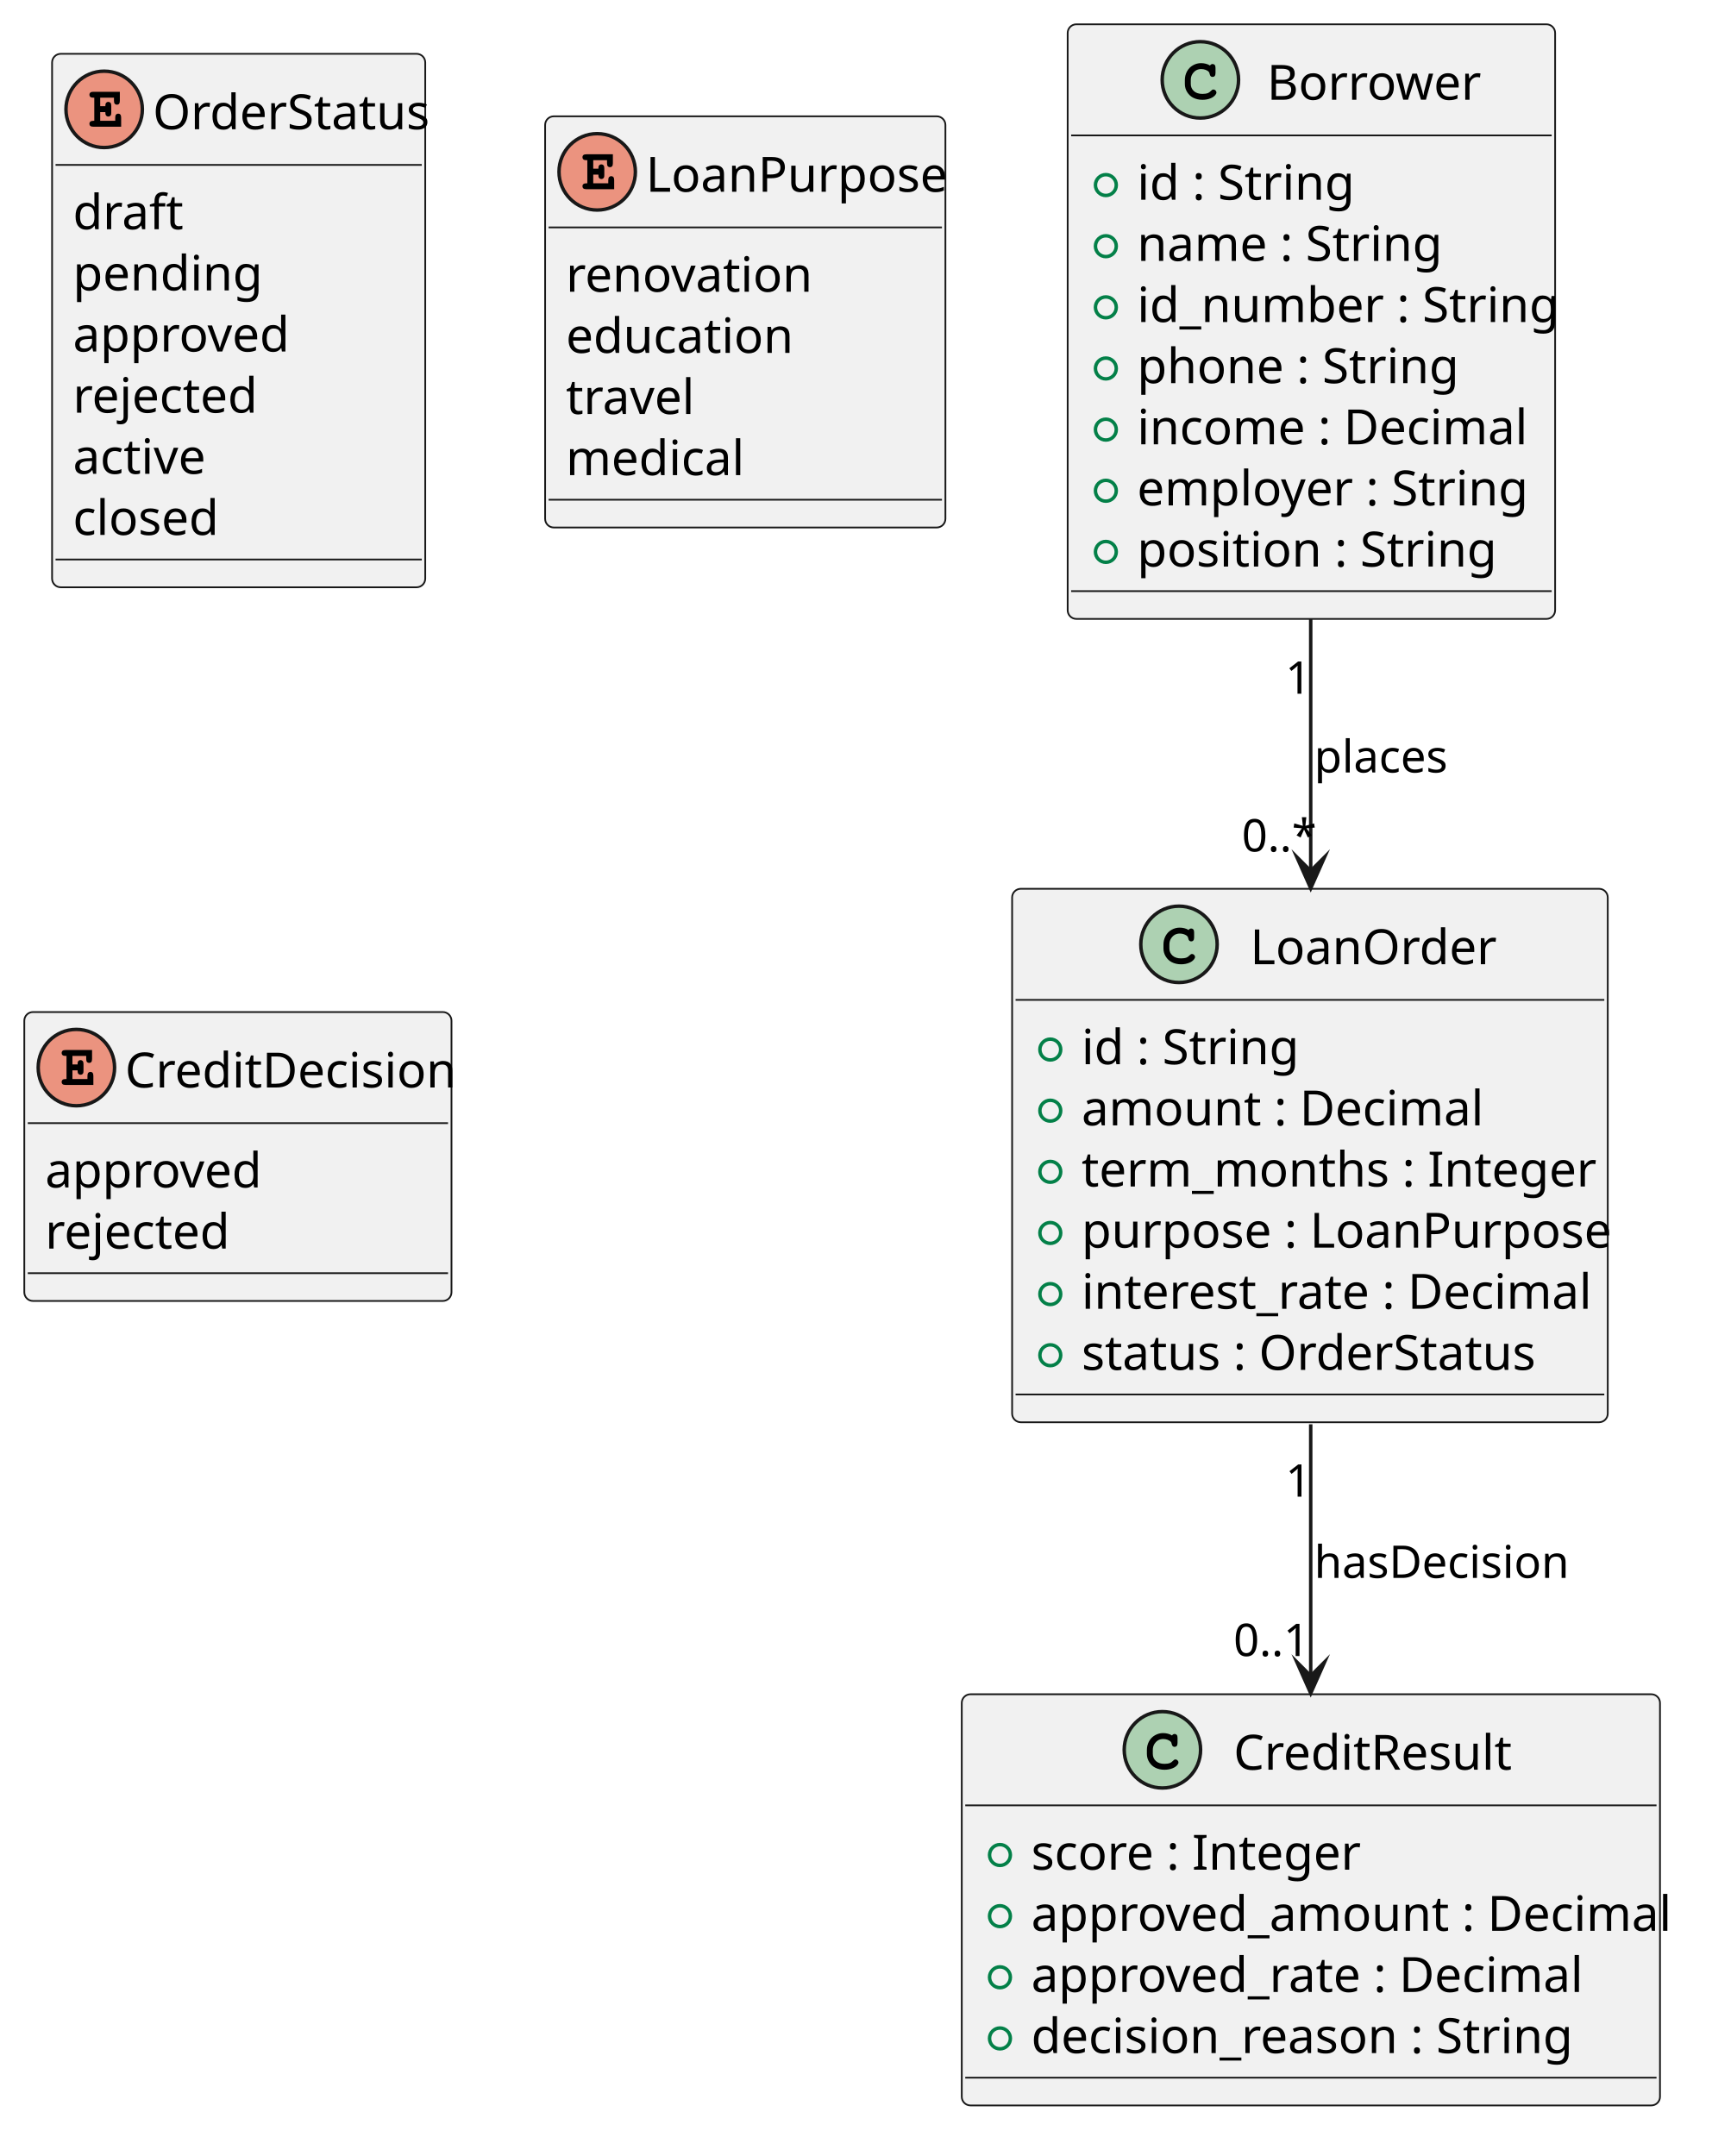
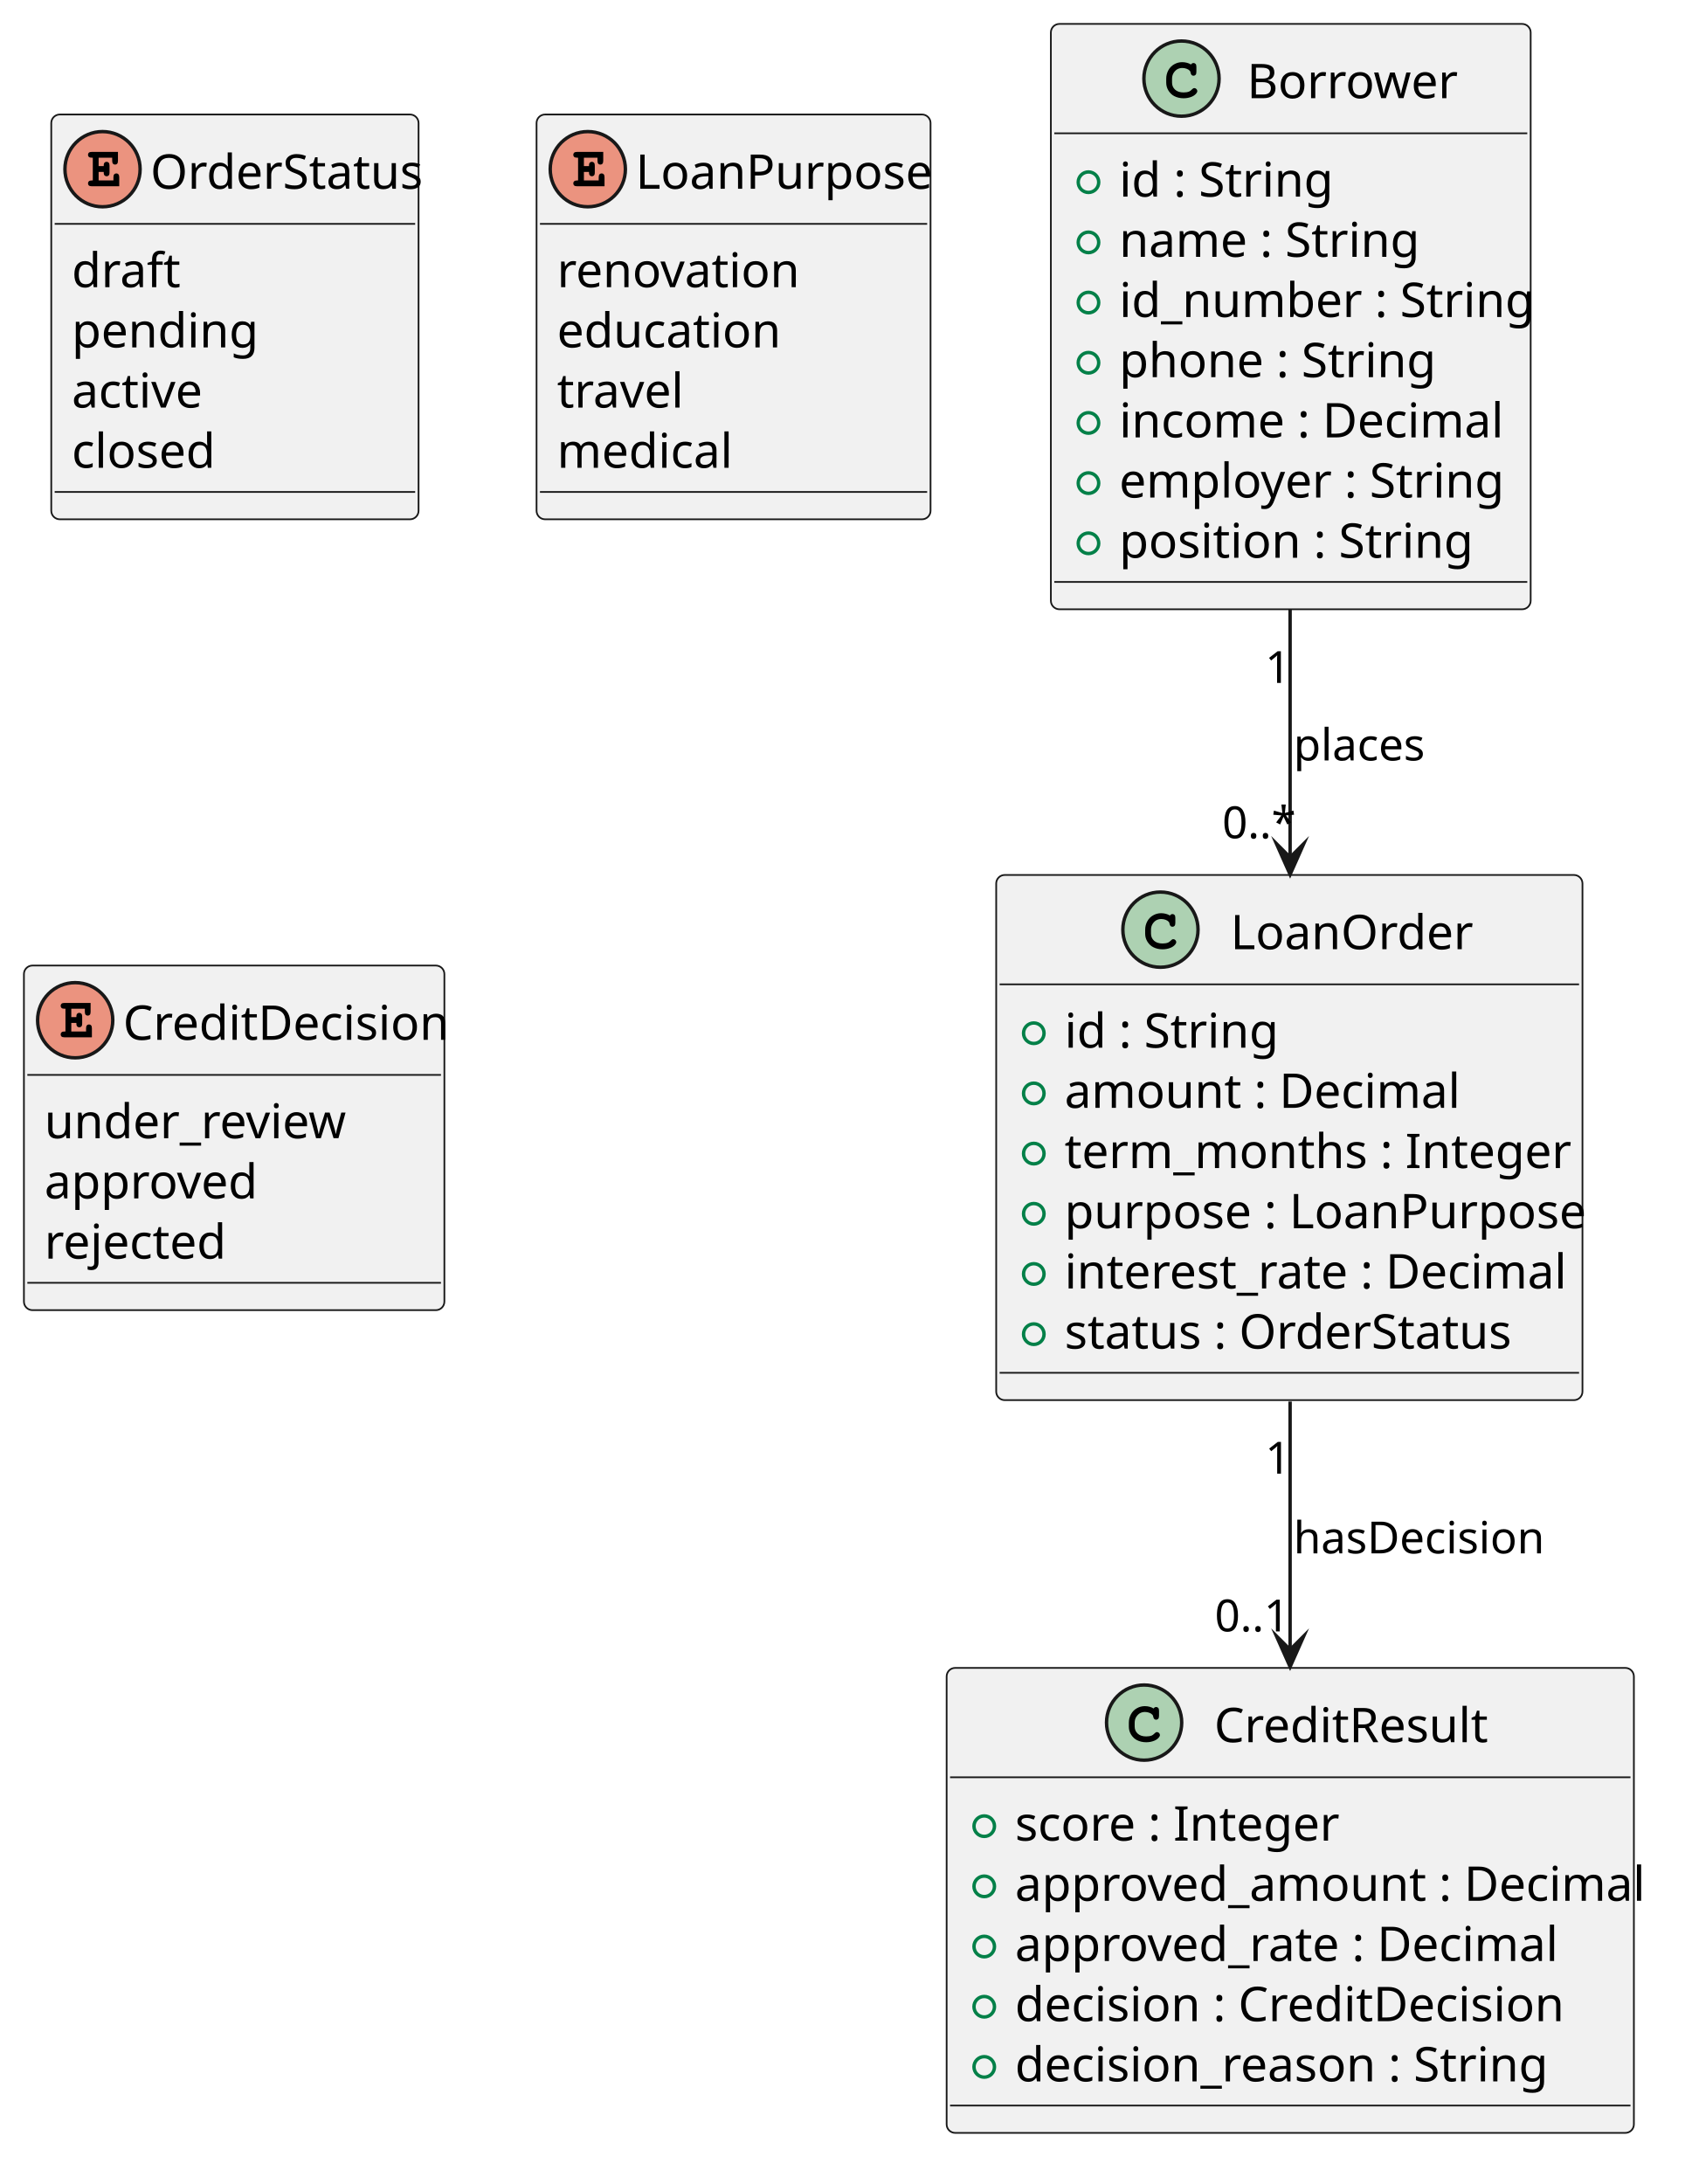
- <svg xmlns="http://www.w3.org/2000/svg" version="1.1" data-diagram-type="CLASS" style="width:493px;height:621px;background:#FFFFFF;" width="493px" height="621px" viewBox="0 0 493 621" zoomAndPan="magnify" preserveAspectRatio="none" contentStyleType="text/css">
+ <svg xmlns="http://www.w3.org/2000/svg" version="1.1" data-diagram-type="CLASS" style="width:493px;height:639px;background:#FFFFFF;" width="493px" height="639px" viewBox="0 0 493 639" zoomAndPan="magnify" preserveAspectRatio="none" contentStyleType="text/css">
  <defs />
  <g font-family="sans-serif" lengthAdjust="spacing">
-     <g class="entity" data-qualified-name="Borrower" id="ent0001" data-source-line="4">
+     <g class="entity" data-qualified-name="Borrower" id="ent0001" data-source-line="6">
      <rect x="307.5" y="7" width="140.393" height="171.266" fill="#F1F1F1" style="stroke:#181818;stroke-width:0.5;" rx="2.5" ry="2.5" />
      <ellipse cx="345.72" cy="23" rx="11" ry="11" fill="#ADD1B2" style="stroke:#181818;stroke-width:1;" />
      <path d="M348.485,18.875 Q348.642,18.656 348.829,18.547 Q349.017,18.438 349.235,18.438 Q349.61,18.438 349.845,18.703 Q350.079,18.953 350.079,19.563 L350.079,21.016 Q350.079,21.625 349.845,21.891 Q349.61,22.156 349.235,22.156 Q348.892,22.156 348.689,21.953 Q348.485,21.766 348.376,21.25 Q348.329,20.891 348.142,20.703 Q347.814,20.328 347.204,20.109 Q346.595,19.891 345.97,19.891 Q345.204,19.891 344.564,20.219 Q343.939,20.547 343.439,21.297 Q342.954,22.047 342.954,23.078 L342.954,24.172 Q342.954,25.406 343.845,26.234 Q344.735,27.047 346.329,27.047 Q347.267,27.047 347.923,26.797 Q348.314,26.641 348.735,26.203 Q349.001,25.938 349.142,25.859 Q349.298,25.781 349.501,25.781 Q349.829,25.781 350.079,26.047 Q350.345,26.297 350.345,26.641 Q350.345,26.984 350.001,27.391 Q349.501,27.969 348.704,28.297 Q347.626,28.75 346.329,28.75 Q344.814,28.75 343.61,28.125 Q342.626,27.625 341.939,26.563 Q341.251,25.484 341.251,24.203 L341.251,23.047 Q341.251,21.719 341.86,20.578 Q342.485,19.422 343.579,18.813 Q344.673,18.188 345.907,18.188 Q346.642,18.188 347.282,18.359 Q347.939,18.516 348.485,18.875 Z " fill="#000" />
      <text x="364.88" y="28.729" fill="#000" font-size="14" textLength="56.793">Borrower</text>
      <line x1="308.5" y1="39" x2="446.893" y2="39" style="stroke:#181818;stroke-width:0.5;" />
      <g data-visibility-modifier="PUBLIC_FIELD">
        <ellipse cx="318.5" cy="53.305" rx="3" ry="3" fill="none" style="stroke:#038048;stroke-width:1;" />
      </g>
      <text x="327.5" y="57.533" fill="#000" font-size="14" textLength="59.138">id : String</text>
      <g data-visibility-modifier="PUBLIC_FIELD">
        <ellipse cx="318.5" cy="70.914" rx="3" ry="3" fill="none" style="stroke:#038048;stroke-width:1;" />
      </g>
      <text x="327.5" y="75.143" fill="#000" font-size="14" textLength="83.262">name : String</text>
      <g data-visibility-modifier="PUBLIC_FIELD">
        <ellipse cx="318.5" cy="88.523" rx="3" ry="3" fill="none" style="stroke:#038048;stroke-width:1;" />
      </g>
      <text x="327.5" y="92.752" fill="#000" font-size="14" textLength="114.393">id_number : String</text>
      <g data-visibility-modifier="PUBLIC_FIELD">
        <ellipse cx="318.5" cy="106.133" rx="3" ry="3" fill="none" style="stroke:#038048;stroke-width:1;" />
      </g>
      <text x="327.5" y="110.361" fill="#000" font-size="14" textLength="87.172">phone : String</text>
      <g data-visibility-modifier="PUBLIC_FIELD">
        <ellipse cx="318.5" cy="123.742" rx="3" ry="3" fill="none" style="stroke:#038048;stroke-width:1;" />
      </g>
      <text x="327.5" y="127.971" fill="#000" font-size="14" textLength="107.365">income : Decimal</text>
      <g data-visibility-modifier="PUBLIC_FIELD">
        <ellipse cx="318.5" cy="141.352" rx="3" ry="3" fill="none" style="stroke:#038048;stroke-width:1;" />
      </g>
      <text x="327.5" y="145.58" fill="#000" font-size="14" textLength="105.82">employer : String</text>
      <g data-visibility-modifier="PUBLIC_FIELD">
        <ellipse cx="318.5" cy="158.961" rx="3" ry="3" fill="none" style="stroke:#038048;stroke-width:1;" />
      </g>
      <text x="327.5" y="163.189" fill="#000" font-size="14" textLength="96.496">position : String</text>
      <line x1="308.5" y1="170.266" x2="446.893" y2="170.266" style="stroke:#181818;stroke-width:0.5;" />
    </g>
-     <g class="entity" data-qualified-name="LoanOrder" id="ent0002" data-source-line="14">
+     <g class="entity" data-qualified-name="LoanOrder" id="ent0002" data-source-line="16">
      <rect x="291.5" y="256" width="171.551" height="153.656" fill="#F1F1F1" style="stroke:#181818;stroke-width:0.5;" rx="2.5" ry="2.5" />
      <ellipse cx="339.56" cy="272" rx="11" ry="11" fill="#ADD1B2" style="stroke:#181818;stroke-width:1;" />
      <path d="M342.326,267.875 Q342.482,267.656 342.669,267.547 Q342.857,267.438 343.076,267.438 Q343.451,267.438 343.685,267.703 Q343.919,267.953 343.919,268.563 L343.919,270.016 Q343.919,270.625 343.685,270.891 Q343.451,271.156 343.076,271.156 Q342.732,271.156 342.529,270.953 Q342.326,270.766 342.216,270.25 Q342.169,269.891 341.982,269.703 Q341.654,269.328 341.044,269.109 Q340.435,268.891 339.81,268.891 Q339.044,268.891 338.404,269.219 Q337.779,269.547 337.279,270.297 Q336.794,271.047 336.794,272.078 L336.794,273.172 Q336.794,274.406 337.685,275.234 Q338.576,276.047 340.169,276.047 Q341.107,276.047 341.763,275.797 Q342.154,275.641 342.576,275.203 Q342.841,274.938 342.982,274.859 Q343.138,274.781 343.341,274.781 Q343.669,274.781 343.919,275.047 Q344.185,275.297 344.185,275.641 Q344.185,275.984 343.841,276.391 Q343.341,276.969 342.544,277.297 Q341.466,277.75 340.169,277.75 Q338.654,277.75 337.451,277.125 Q336.466,276.625 335.779,275.563 Q335.091,274.484 335.091,273.203 L335.091,272.047 Q335.091,270.719 335.701,269.578 Q336.326,268.422 337.419,267.813 Q338.513,267.188 339.748,267.188 Q340.482,267.188 341.123,267.359 Q341.779,267.516 342.326,267.875 Z " fill="#000" />
      <text x="360.06" y="277.729" fill="#000" font-size="14" textLength="66.931">LoanOrder</text>
      <line x1="292.5" y1="288" x2="462.051" y2="288" style="stroke:#181818;stroke-width:0.5;" />
      <g data-visibility-modifier="PUBLIC_FIELD">
        <ellipse cx="302.5" cy="302.305" rx="3" ry="3" fill="none" style="stroke:#038048;stroke-width:1;" />
      </g>
      <text x="311.5" y="306.533" fill="#000" font-size="14" textLength="59.138">id : String</text>
      <g data-visibility-modifier="PUBLIC_FIELD">
        <ellipse cx="302.5" cy="319.914" rx="3" ry="3" fill="none" style="stroke:#038048;stroke-width:1;" />
      </g>
      <text x="311.5" y="324.143" fill="#000" font-size="14" textLength="108.931">amount : Decimal</text>
      <g data-visibility-modifier="PUBLIC_FIELD">
        <ellipse cx="302.5" cy="337.523" rx="3" ry="3" fill="none" style="stroke:#038048;stroke-width:1;" />
      </g>
      <text x="311.5" y="341.752" fill="#000" font-size="14" textLength="136.951">term_months : Integer</text>
      <g data-visibility-modifier="PUBLIC_FIELD">
        <ellipse cx="302.5" cy="355.133" rx="3" ry="3" fill="none" style="stroke:#038048;stroke-width:1;" />
      </g>
      <text x="311.5" y="359.361" fill="#000" font-size="14" textLength="145.551">purpose : LoanPurpose</text>
      <g data-visibility-modifier="PUBLIC_FIELD">
        <ellipse cx="302.5" cy="372.742" rx="3" ry="3" fill="none" style="stroke:#038048;stroke-width:1;" />
      </g>
      <text x="311.5" y="376.971" fill="#000" font-size="14" textLength="140.055">interest_rate : Decimal</text>
      <g data-visibility-modifier="PUBLIC_FIELD">
        <ellipse cx="302.5" cy="390.352" rx="3" ry="3" fill="none" style="stroke:#038048;stroke-width:1;" />
      </g>
      <text x="311.5" y="394.58" fill="#000" font-size="14" textLength="124.496">status : OrderStatus</text>
      <line x1="292.5" y1="401.656" x2="462.051" y2="401.656" style="stroke:#181818;stroke-width:0.5;" />
    </g>
-     <g class="entity" data-qualified-name="CreditResult" id="ent0003" data-source-line="23">
-       <rect x="277" y="488" width="201.096" height="118.438" fill="#F1F1F1" style="stroke:#181818;stroke-width:0.5;" rx="2.5" ry="2.5" />
+     <g class="entity" data-qualified-name="CreditResult" id="ent0003" data-source-line="25">
+       <rect x="277" y="488" width="201.096" height="136.047" fill="#F1F1F1" style="stroke:#181818;stroke-width:0.5;" rx="2.5" ry="2.5" />
      <ellipse cx="334.784" cy="504" rx="11" ry="11" fill="#ADD1B2" style="stroke:#181818;stroke-width:1;" />
      <path d="M337.55,499.875 Q337.706,499.656 337.894,499.547 Q338.081,499.438 338.3,499.438 Q338.675,499.438 338.909,499.703 Q339.144,499.953 339.144,500.563 L339.144,502.016 Q339.144,502.625 338.909,502.891 Q338.675,503.156 338.3,503.156 Q337.956,503.156 337.753,502.953 Q337.55,502.766 337.44,502.25 Q337.394,501.891 337.206,501.703 Q336.878,501.328 336.269,501.109 Q335.659,500.891 335.034,500.891 Q334.269,500.891 333.628,501.219 Q333.003,501.547 332.503,502.297 Q332.019,503.047 332.019,504.078 L332.019,505.172 Q332.019,506.406 332.909,507.234 Q333.8,508.047 335.394,508.047 Q336.331,508.047 336.987,507.797 Q337.378,507.641 337.8,507.203 Q338.065,506.938 338.206,506.859 Q338.362,506.781 338.565,506.781 Q338.894,506.781 339.144,507.047 Q339.409,507.297 339.409,507.641 Q339.409,507.984 339.065,508.391 Q338.565,508.969 337.769,509.297 Q336.69,509.75 335.394,509.75 Q333.878,509.75 332.675,509.125 Q331.69,508.625 331.003,507.563 Q330.315,506.484 330.315,505.203 L330.315,504.047 Q330.315,502.719 330.925,501.578 Q331.55,500.422 332.644,499.813 Q333.737,499.188 334.972,499.188 Q335.706,499.188 336.347,499.359 Q337.003,499.516 337.55,499.875 Z " fill="#000" />
      <text x="355.284" y="509.729" fill="#000" font-size="14" textLength="77.027">CreditResult</text>
      <line x1="278" y1="520" x2="477.096" y2="520" style="stroke:#181818;stroke-width:0.5;" />
      <g data-visibility-modifier="PUBLIC_FIELD">
        <ellipse cx="288" cy="534.305" rx="3" ry="3" fill="none" style="stroke:#038048;stroke-width:1;" />
      </g>
      <text x="297" y="538.533" fill="#000" font-size="14" textLength="89.489">score : Integer</text>
      <g data-visibility-modifier="PUBLIC_FIELD">
        <ellipse cx="288" cy="551.914" rx="3" ry="3" fill="none" style="stroke:#038048;stroke-width:1;" />
      </g>
      <text x="297" y="556.143" fill="#000" font-size="14" textLength="175.096">approved_amount : Decimal</text>
      <g data-visibility-modifier="PUBLIC_FIELD">
        <ellipse cx="288" cy="569.523" rx="3" ry="3" fill="none" style="stroke:#038048;stroke-width:1;" />
      </g>
      <text x="297" y="573.752" fill="#000" font-size="14" textLength="152.523">approved_rate : Decimal</text>
      <g data-visibility-modifier="PUBLIC_FIELD">
        <ellipse cx="288" cy="587.133" rx="3" ry="3" fill="none" style="stroke:#038048;stroke-width:1;" />
      </g>
-       <text x="297" y="591.361" fill="#000" font-size="14" textLength="150.199">decision_reason : String</text>
-       <line x1="278" y1="598.438" x2="477.096" y2="598.438" style="stroke:#181818;stroke-width:0.5;" />
+       <text x="297" y="591.361" fill="#000" font-size="14" textLength="154.068">decision : CreditDecision</text>
+       <g data-visibility-modifier="PUBLIC_FIELD">
+         <ellipse cx="288" cy="604.742" rx="3" ry="3" fill="none" style="stroke:#038048;stroke-width:1;" />
+       </g>
+       <text x="297" y="608.971" fill="#000" font-size="14" textLength="150.199">decision_reason : String</text>
+       <line x1="278" y1="616.047" x2="477.096" y2="616.047" style="stroke:#181818;stroke-width:0.5;" />
    </g>
-     <g class="entity" data-qualified-name="OrderStatus" id="ent0004" data-source-line="30">
-       <rect x="15" y="15.5" width="107.476" height="153.656" fill="#F1F1F1" style="stroke:#181818;stroke-width:0.5;" rx="2.5" ry="2.5" />
-       <ellipse cx="30" cy="31.5" rx="11" ry="11" fill="#EB937F" style="stroke:#181818;stroke-width:1;" />
-       <path d="M28.859,32.297 L28.859,34.797 L33.188,34.797 L33.188,33.875 Q33.188,33.266 33.422,33 Q33.672,32.734 34.047,32.734 Q34.422,32.734 34.656,33 Q34.891,33.266 34.891,33.875 L34.891,36.5 L26.891,36.5 Q26.266,36.5 26,36.266 Q25.75,36.031 25.75,35.641 Q25.75,35.266 26.016,35.031 Q26.281,34.797 26.891,34.797 L27.156,34.797 L27.156,28.141 L26.891,28.141 Q26.266,28.141 26,27.906 Q25.75,27.672 25.75,27.281 Q25.75,26.906 26,26.672 Q26.266,26.438 26.891,26.438 L34.516,26.438 L34.516,29.031 Q34.516,29.641 34.281,29.906 Q34.063,30.156 33.672,30.156 Q33.297,30.156 33.063,29.906 Q32.828,29.641 32.828,29.031 L32.828,28.141 L28.859,28.141 L28.859,30.594 L30.344,30.594 Q30.344,29.938 30.469,29.75 Q30.734,29.344 31.203,29.344 Q31.578,29.344 31.813,29.609 Q32.047,29.859 32.047,30.469 L32.047,32.438 Q32.047,32.984 31.922,33.172 Q31.656,33.563 31.203,33.563 Q30.734,33.563 30.469,33.156 Q30.344,32.969 30.344,32.297 L28.859,32.297 Z " fill="#000" />
-       <text x="44" y="37.229" fill="#000" font-size="14" textLength="75.476">OrderStatus</text>
-       <line x1="16" y1="47.5" x2="121.476" y2="47.5" style="stroke:#181818;stroke-width:0.5;" />
-       <text x="21" y="66.033" fill="#000" font-size="14" textLength="28.014">draft</text>
-       <text x="21" y="83.643" fill="#000" font-size="14" textLength="49.827">pending</text>
-       <text x="21" y="101.252" fill="#000" font-size="14" textLength="58.379">approved</text>
-       <text x="21" y="118.861" fill="#000" font-size="14" textLength="49.807">rejected</text>
-       <text x="21" y="136.471" fill="#000" font-size="14" textLength="36.572">active</text>
-       <text x="21" y="154.08" fill="#000" font-size="14" textLength="40.469">closed</text>
-       <line x1="16" y1="161.156" x2="121.476" y2="161.156" style="stroke:#181818;stroke-width:0.5;" />
+     <g class="entity" data-qualified-name="OrderStatus" id="ent0004" data-source-line="34">
+       <rect x="15" y="33.5" width="107.476" height="118.438" fill="#F1F1F1" style="stroke:#181818;stroke-width:0.5;" rx="2.5" ry="2.5" />
+       <ellipse cx="30" cy="49.5" rx="11" ry="11" fill="#EB937F" style="stroke:#181818;stroke-width:1;" />
+       <path d="M28.859,50.297 L28.859,52.797 L33.188,52.797 L33.188,51.875 Q33.188,51.266 33.422,51 Q33.672,50.734 34.047,50.734 Q34.422,50.734 34.656,51 Q34.891,51.266 34.891,51.875 L34.891,54.5 L26.891,54.5 Q26.266,54.5 26,54.266 Q25.75,54.031 25.75,53.641 Q25.75,53.266 26.016,53.031 Q26.281,52.797 26.891,52.797 L27.156,52.797 L27.156,46.141 L26.891,46.141 Q26.266,46.141 26,45.906 Q25.75,45.672 25.75,45.281 Q25.75,44.906 26,44.672 Q26.266,44.438 26.891,44.438 L34.516,44.438 L34.516,47.031 Q34.516,47.641 34.281,47.906 Q34.063,48.156 33.672,48.156 Q33.297,48.156 33.063,47.906 Q32.828,47.641 32.828,47.031 L32.828,46.141 L28.859,46.141 L28.859,48.594 L30.344,48.594 Q30.344,47.938 30.469,47.75 Q30.734,47.344 31.203,47.344 Q31.578,47.344 31.813,47.609 Q32.047,47.859 32.047,48.469 L32.047,50.438 Q32.047,50.984 31.922,51.172 Q31.656,51.563 31.203,51.563 Q30.734,51.563 30.469,51.156 Q30.344,50.969 30.344,50.297 L28.859,50.297 Z " fill="#000" />
+       <text x="44" y="55.229" fill="#000" font-size="14" textLength="75.476">OrderStatus</text>
+       <line x1="16" y1="65.5" x2="121.476" y2="65.5" style="stroke:#181818;stroke-width:0.5;" />
+       <text x="21" y="84.033" fill="#000" font-size="14" textLength="28.014">draft</text>
+       <text x="21" y="101.643" fill="#000" font-size="14" textLength="49.827">pending</text>
+       <text x="21" y="119.252" fill="#000" font-size="14" textLength="36.572">active</text>
+       <text x="21" y="136.861" fill="#000" font-size="14" textLength="40.469">closed</text>
+       <line x1="16" y1="143.938" x2="121.476" y2="143.938" style="stroke:#181818;stroke-width:0.5;" />
    </g>
-     <g class="entity" data-qualified-name="LoanPurpose" id="ent0005" data-source-line="38">
+     <g class="entity" data-qualified-name="LoanPurpose" id="ent0005" data-source-line="40">
      <rect x="157" y="33.5" width="115.289" height="118.438" fill="#F1F1F1" style="stroke:#181818;stroke-width:0.5;" rx="2.5" ry="2.5" />
      <ellipse cx="172" cy="49.5" rx="11" ry="11" fill="#EB937F" style="stroke:#181818;stroke-width:1;" />
      <path d="M170.859,50.297 L170.859,52.797 L175.188,52.797 L175.188,51.875 Q175.188,51.266 175.422,51 Q175.672,50.734 176.047,50.734 Q176.422,50.734 176.656,51 Q176.891,51.266 176.891,51.875 L176.891,54.5 L168.891,54.5 Q168.266,54.5 168,54.266 Q167.75,54.031 167.75,53.641 Q167.75,53.266 168.016,53.031 Q168.281,52.797 168.891,52.797 L169.156,52.797 L169.156,46.141 L168.891,46.141 Q168.266,46.141 168,45.906 Q167.75,45.672 167.75,45.281 Q167.75,44.906 168,44.672 Q168.266,44.438 168.891,44.438 L176.516,44.438 L176.516,47.031 Q176.516,47.641 176.281,47.906 Q176.063,48.156 175.672,48.156 Q175.297,48.156 175.063,47.906 Q174.828,47.641 174.828,47.031 L174.828,46.141 L170.859,46.141 L170.859,48.594 L172.344,48.594 Q172.344,47.938 172.469,47.75 Q172.734,47.344 173.203,47.344 Q173.578,47.344 173.813,47.609 Q174.047,47.859 174.047,48.469 L174.047,50.438 Q174.047,50.984 173.922,51.172 Q173.656,51.563 173.203,51.563 Q172.734,51.563 172.469,51.156 Q172.344,50.969 172.344,50.297 L170.859,50.297 Z " fill="#000" />
      <text x="186" y="55.229" fill="#000" font-size="14" textLength="83.289">LoanPurpose</text>
      <line x1="158" y1="65.5" x2="271.289" y2="65.5" style="stroke:#181818;stroke-width:0.5;" />
      <text x="163" y="84.033" fill="#000" font-size="14" textLength="65.379">renovation</text>
      <text x="163" y="101.643" fill="#000" font-size="14" textLength="60.717">education</text>
      <text x="163" y="119.252" fill="#000" font-size="14" textLength="34.234">travel</text>
      <text x="163" y="136.861" fill="#000" font-size="14" textLength="48.241">medical</text>
      <line x1="158" y1="143.938" x2="271.289" y2="143.938" style="stroke:#181818;stroke-width:0.5;" />
    </g>
-     <g class="entity" data-qualified-name="CreditDecision" id="ent0006" data-source-line="44">
-       <rect x="7" y="291.5" width="123.034" height="83.219" fill="#F1F1F1" style="stroke:#181818;stroke-width:0.5;" rx="2.5" ry="2.5" />
-       <ellipse cx="22" cy="307.5" rx="11" ry="11" fill="#EB937F" style="stroke:#181818;stroke-width:1;" />
-       <path d="M20.859,308.297 L20.859,310.797 L25.188,310.797 L25.188,309.875 Q25.188,309.266 25.422,309 Q25.672,308.734 26.047,308.734 Q26.422,308.734 26.656,309 Q26.891,309.266 26.891,309.875 L26.891,312.5 L18.891,312.5 Q18.266,312.5 18,312.266 Q17.75,312.031 17.75,311.641 Q17.75,311.266 18.016,311.031 Q18.281,310.797 18.891,310.797 L19.156,310.797 L19.156,304.141 L18.891,304.141 Q18.266,304.141 18,303.906 Q17.75,303.672 17.75,303.281 Q17.75,302.906 18,302.672 Q18.266,302.438 18.891,302.438 L26.516,302.438 L26.516,305.031 Q26.516,305.641 26.281,305.906 Q26.063,306.156 25.672,306.156 Q25.297,306.156 25.063,305.906 Q24.828,305.641 24.828,305.031 L24.828,304.141 L20.859,304.141 L20.859,306.594 L22.344,306.594 Q22.344,305.938 22.469,305.75 Q22.734,305.344 23.203,305.344 Q23.578,305.344 23.813,305.609 Q24.047,305.859 24.047,306.469 L24.047,308.438 Q24.047,308.984 23.922,309.172 Q23.656,309.563 23.203,309.563 Q22.734,309.563 22.469,309.156 Q22.344,308.969 22.344,308.297 L20.859,308.297 Z " fill="#000" />
-       <text x="36" y="313.229" fill="#000" font-size="14" textLength="91.034">CreditDecision</text>
-       <line x1="8" y1="323.5" x2="129.034" y2="323.5" style="stroke:#181818;stroke-width:0.5;" />
-       <text x="13" y="342.033" fill="#000" font-size="14" textLength="58.379">approved</text>
-       <text x="13" y="359.643" fill="#000" font-size="14" textLength="49.807">rejected</text>
-       <line x1="8" y1="366.719" x2="129.034" y2="366.719" style="stroke:#181818;stroke-width:0.5;" />
+     <g class="entity" data-qualified-name="CreditDecision" id="ent0006" data-source-line="47">
+       <rect x="7" y="282.5" width="123.034" height="100.828" fill="#F1F1F1" style="stroke:#181818;stroke-width:0.5;" rx="2.5" ry="2.5" />
+       <ellipse cx="22" cy="298.5" rx="11" ry="11" fill="#EB937F" style="stroke:#181818;stroke-width:1;" />
+       <path d="M20.859,299.297 L20.859,301.797 L25.188,301.797 L25.188,300.875 Q25.188,300.266 25.422,300 Q25.672,299.734 26.047,299.734 Q26.422,299.734 26.656,300 Q26.891,300.266 26.891,300.875 L26.891,303.5 L18.891,303.5 Q18.266,303.5 18,303.266 Q17.75,303.031 17.75,302.641 Q17.75,302.266 18.016,302.031 Q18.281,301.797 18.891,301.797 L19.156,301.797 L19.156,295.141 L18.891,295.141 Q18.266,295.141 18,294.906 Q17.75,294.672 17.75,294.281 Q17.75,293.906 18,293.672 Q18.266,293.438 18.891,293.438 L26.516,293.438 L26.516,296.031 Q26.516,296.641 26.281,296.906 Q26.063,297.156 25.672,297.156 Q25.297,297.156 25.063,296.906 Q24.828,296.641 24.828,296.031 L24.828,295.141 L20.859,295.141 L20.859,297.594 L22.344,297.594 Q22.344,296.938 22.469,296.75 Q22.734,296.344 23.203,296.344 Q23.578,296.344 23.813,296.609 Q24.047,296.859 24.047,297.469 L24.047,299.438 Q24.047,299.984 23.922,300.172 Q23.656,300.563 23.203,300.563 Q22.734,300.563 22.469,300.156 Q22.344,299.969 22.344,299.297 L20.859,299.297 Z " fill="#000" />
+       <text x="36" y="304.229" fill="#000" font-size="14" textLength="91.034">CreditDecision</text>
+       <line x1="8" y1="314.5" x2="129.034" y2="314.5" style="stroke:#181818;stroke-width:0.5;" />
+       <text x="13" y="333.033" fill="#000" font-size="14" textLength="84.048">under_review</text>
+       <text x="13" y="350.643" fill="#000" font-size="14" textLength="58.379">approved</text>
+       <text x="13" y="368.252" fill="#000" font-size="14" textLength="49.807">rejected</text>
+       <line x1="8" y1="375.328" x2="129.034" y2="375.328" style="stroke:#181818;stroke-width:0.5;" />
    </g>
-     <g class="link" data-entity-1="ent0001" data-entity-2="ent0002" id="lnk7" data-source-line="54" data-link-type="dependency">
-       <path d="M377.5,178.26 C377.5,203.56 377.5,226.14 377.5,250.85" style="stroke:#181818;stroke-width:1;" fill="none" id="Borrower-to-LoanOrder" codeLine="54" />
+     <g class="link" data-entity-1="ent0001" data-entity-2="ent0002" id="lnk7" data-source-line="60" data-link-type="dependency">
+       <path d="M377.5,178.26 C377.5,203.56 377.5,226.14 377.5,250.85" style="stroke:#181818;stroke-width:1;" fill="none" id="Borrower-to-LoanOrder" codeLine="60" />
      <polygon points="377.5,255.85,381.5,246.85,377.5,250.85,373.5,246.85,377.5,255.85" fill="#181818" style="stroke:#181818;stroke-width:1;stroke-linejoin:miter;stroke-miterlimit:10;" />
      <text x="378.5" y="222.495" fill="#000" font-size="13" textLength="37.578">places</text>
      <text x="370.192" y="199.816" fill="#000" font-size="13">1</text>
      <text x="357.64" y="245.262" fill="#000" font-size="13" textLength="19.513">0..*</text>
    </g>
-     <g class="link" data-entity-1="ent0002" data-entity-2="ent0003" id="lnk8" data-source-line="55" data-link-type="dependency">
-       <path d="M377.5,410.24 C377.5,435.76 377.5,458.79 377.5,482.71" style="stroke:#181818;stroke-width:1;" fill="none" id="LoanOrder-to-CreditResult" codeLine="55" />
-       <polygon points="377.5,487.71,381.5,478.71,377.5,482.71,373.5,478.71,377.5,487.71" fill="#181818" style="stroke:#181818;stroke-width:1;stroke-linejoin:miter;stroke-miterlimit:10;" />
+     <g class="link" data-entity-1="ent0002" data-entity-2="ent0003" id="lnk8" data-source-line="61" data-link-type="dependency">
+       <path d="M377.5,410.06 C377.5,435.28 377.5,458.16 377.5,482.68" style="stroke:#181818;stroke-width:1;" fill="none" id="LoanOrder-to-CreditResult" codeLine="61" />
+       <polygon points="377.5,487.68,381.5,478.68,377.5,482.68,373.5,478.68,377.5,487.68" fill="#181818" style="stroke:#181818;stroke-width:1;stroke-linejoin:miter;stroke-miterlimit:10;" />
      <text x="378.5" y="454.495" fill="#000" font-size="13" textLength="70.814">hasDecision</text>
-       <text x="370.228" y="431.09" fill="#000" font-size="13">1</text>
-       <text x="355.256" y="476.999" fill="#000" font-size="13" textLength="21.684">0..1</text>
+       <text x="370.219" y="431.162" fill="#000" font-size="13">1</text>
+       <text x="355.448" y="477.32" fill="#000" font-size="13" textLength="21.684">0..1</text>
    </g>
  </g>
</svg>
